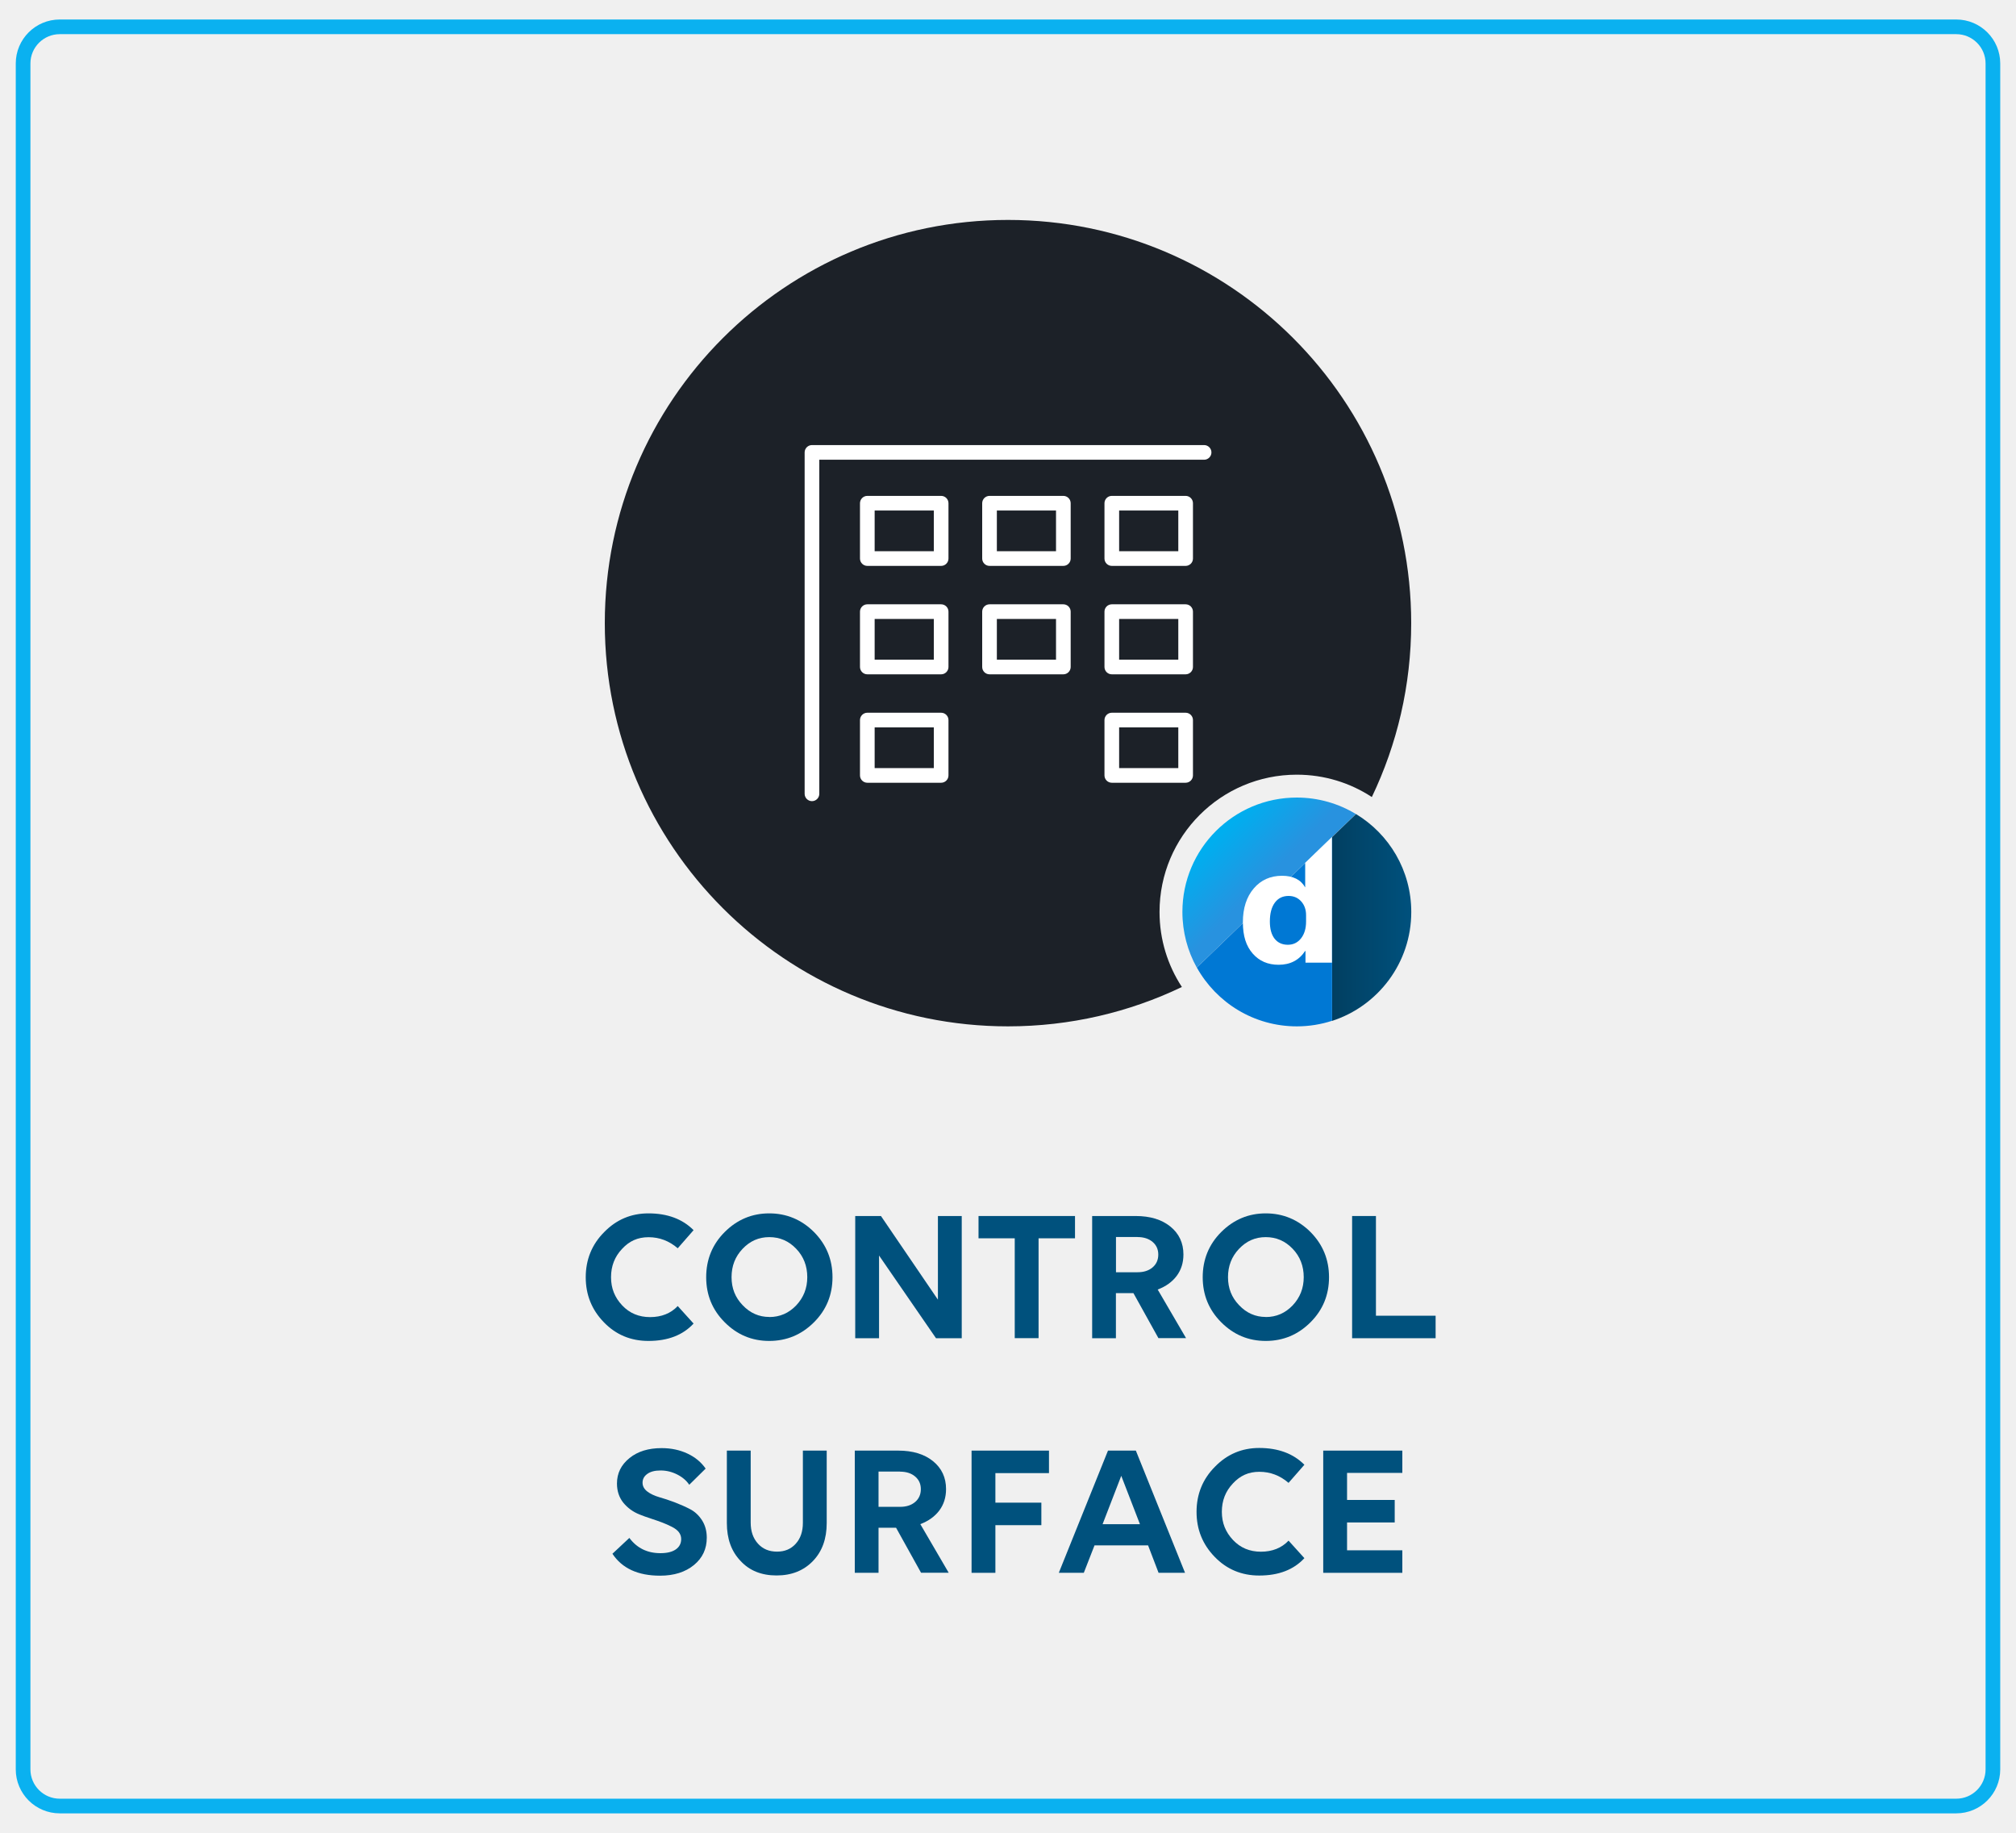
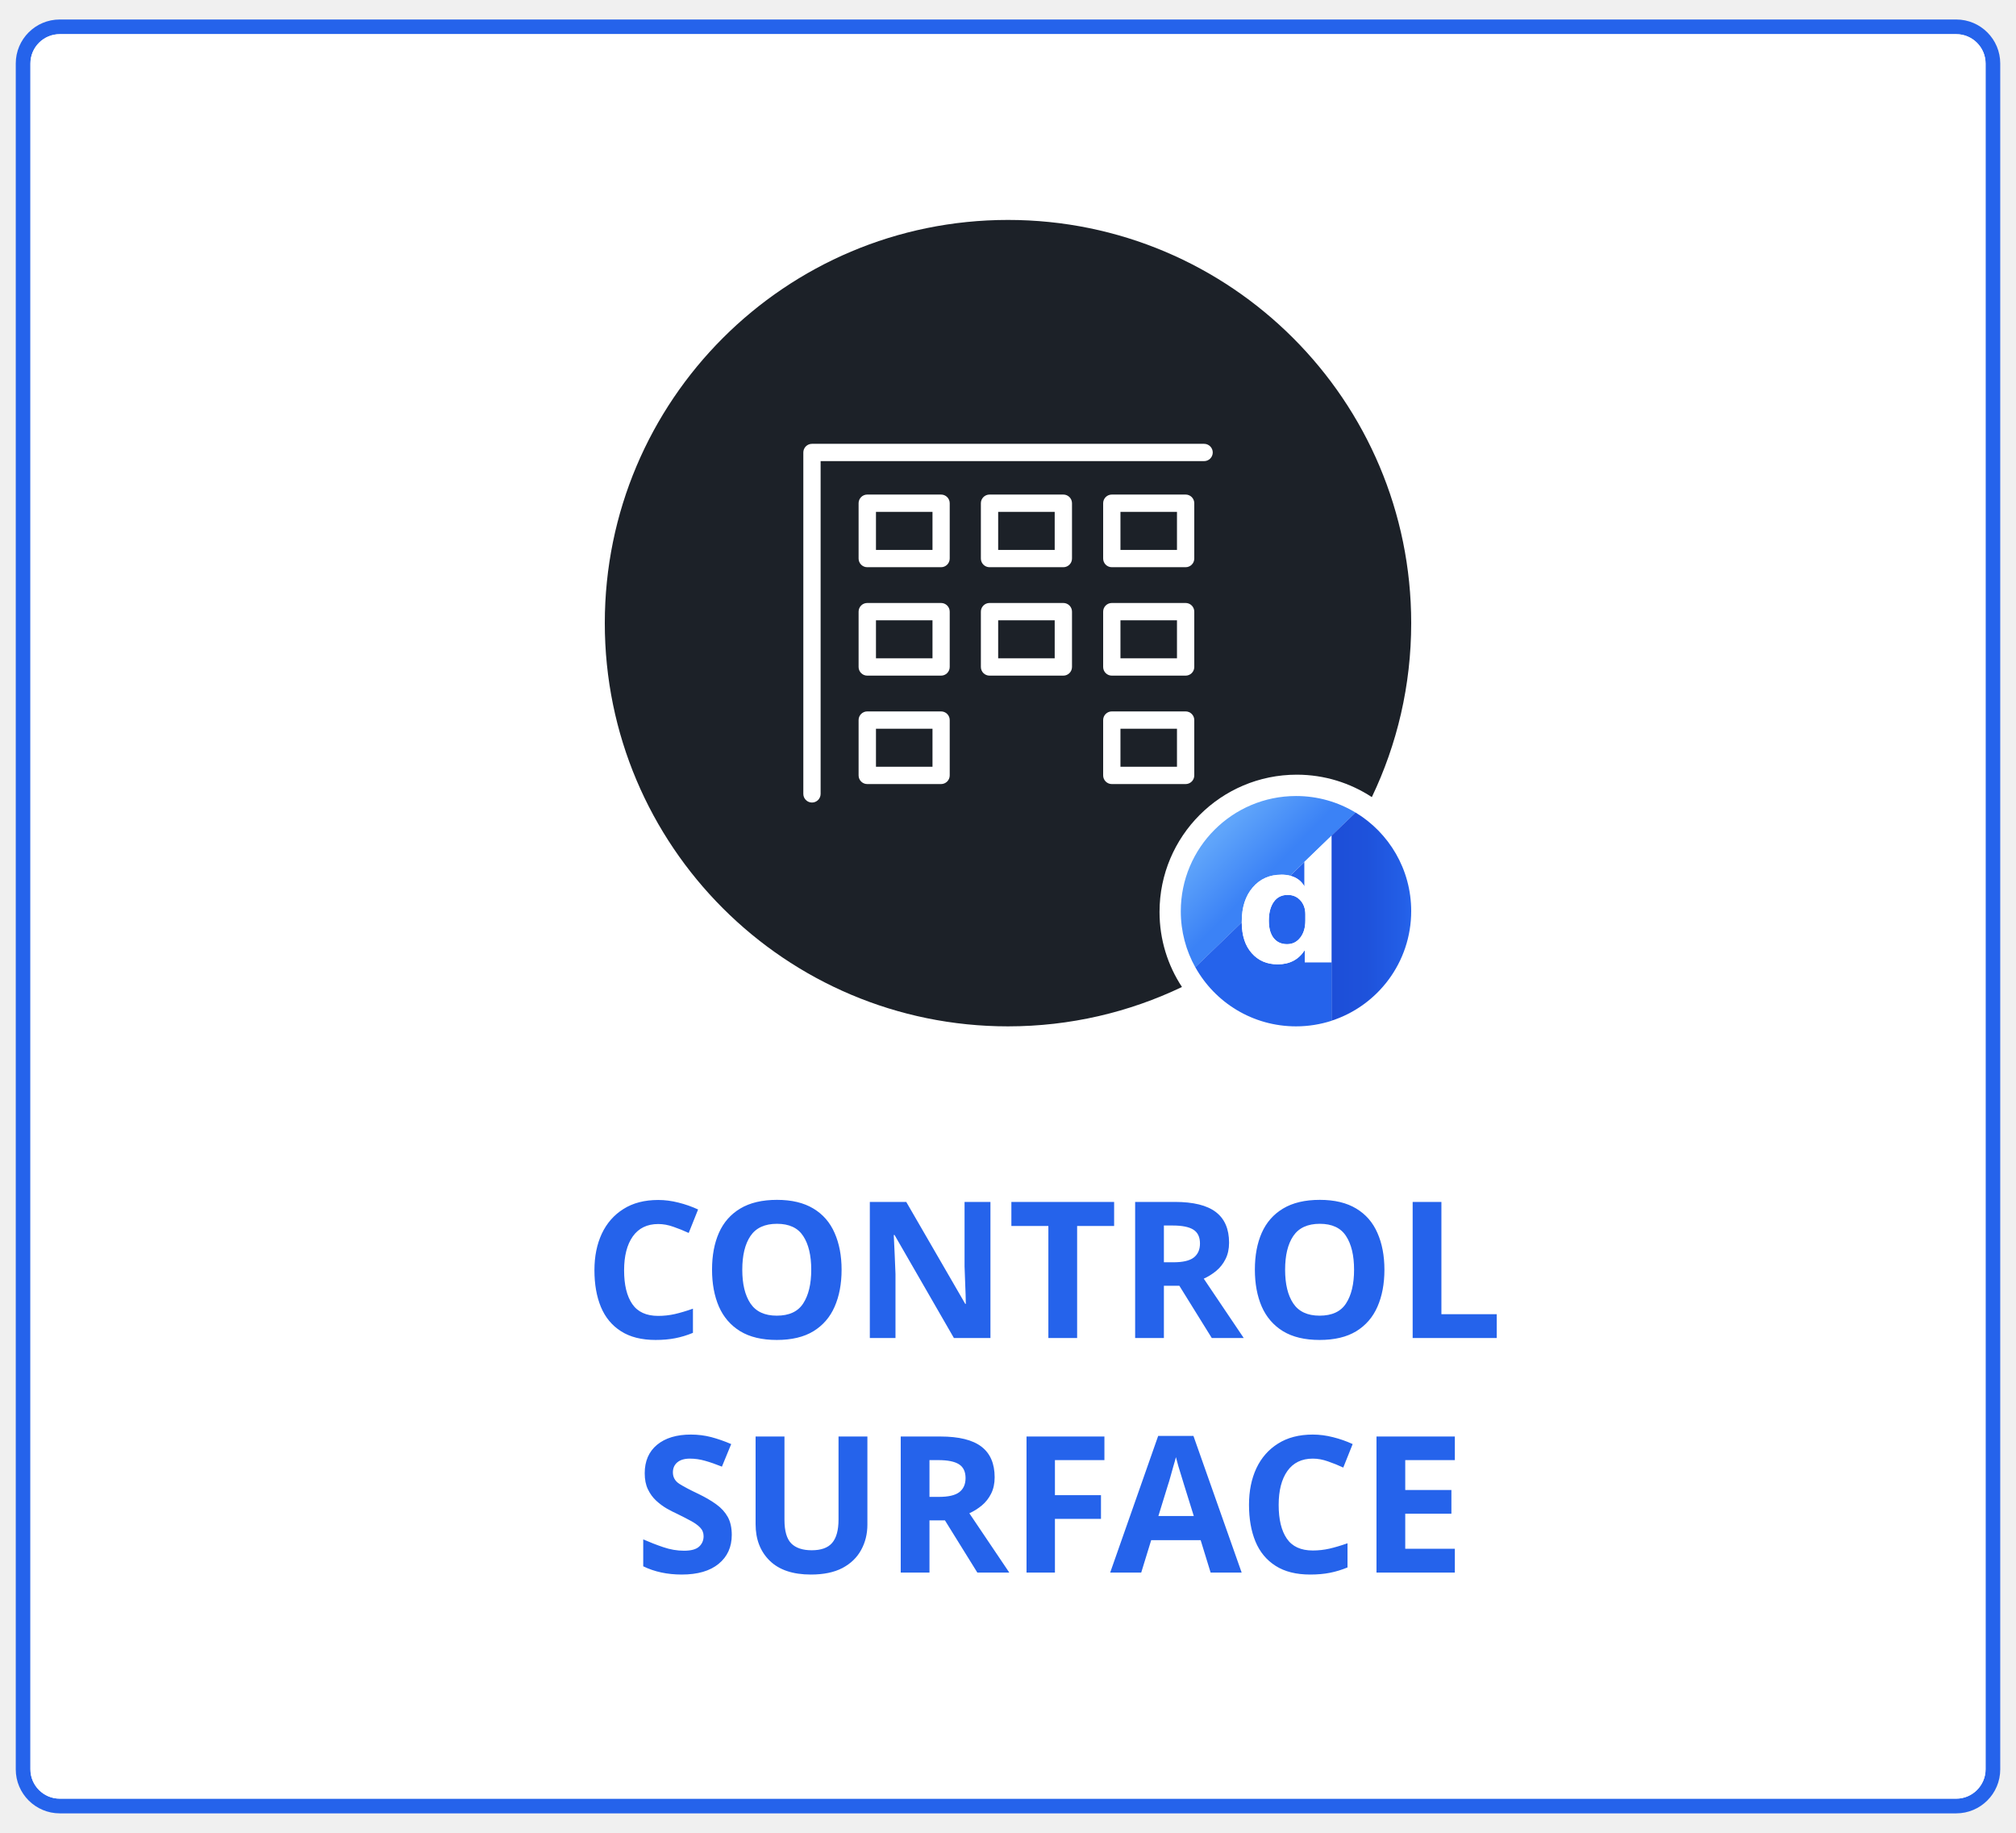
<svg xmlns="http://www.w3.org/2000/svg" id="Layer_1" data-name="Layer 1" viewBox="0 0 275 250">
  <defs>
    <style>
      .cls-1 {
+         fill: none;
+       }
+ 
+       .cls-2 {
+         fill: url(#linear-gradient-2);
+       }
+ 
+       .cls-3 {
+         fill: #1c2128;
+       }
+ 
+       .cls-4 {
        fill: url(#linear-gradient);
      }

-       .cls-1, .cls-2, .cls-3, .cls-4, .cls-5, .cls-6 {
-         stroke-width: 0px;
+       .cls-5, .cls-6 {
+         fill: #2563eb;
      }

      .cls-7 {
-         fill: none;
-         stroke: #0ab1f0;
-         stroke-linecap: round;
-         stroke-linejoin: round;
-         stroke-width: 2px;
-       }
- 
-       .cls-2 {
-         fill: #00517d;
-       }
- 
-       .cls-3 {
-         fill: #0078d4;
-       }
- 
-       .cls-4 {
-         fill: url(#linear-gradient-2);
-       }
- 
-       .cls-5 {
        fill: #fff;
      }

      .cls-6 {
-         fill: #1c2128;
+         font-family: SkylineSans-Black, 'SkylineSans Black';
+         font-size: 26px;
+         font-weight: 800;
      }
    </style>
-     <linearGradient id="linear-gradient" x1="166.4" y1="1251.83" x2="173.59" y2="1258.99" gradientTransform="translate(0 -1138)" gradientUnits="userSpaceOnUse">
-       <stop offset="0" stop-color="#00aeef" />
-       <stop offset=".86" stop-color="#2892df" />
+     <linearGradient id="linear-gradient" x1="166.22" y1="6483.36" x2="173.45" y2="6490.57" gradientTransform="translate(0 -6369.72)" gradientUnits="userSpaceOnUse">
+       <stop offset="0" stop-color="#60a5fa" />
+       <stop offset=".85" stop-color="#3b82f6" />
    </linearGradient>
-     <linearGradient id="linear-gradient-2" x1="181.71" y1="1263.14" x2="192.5" y2="1263.14" gradientTransform="translate(0 -1138)" gradientUnits="userSpaceOnUse">
-       <stop offset="0" stop-color="#013f61" />
-       <stop offset="1" stop-color="#00517d" />
+     <linearGradient id="linear-gradient-2" x1="181.63" y1="6494.75" x2="192.5" y2="6494.75" gradientTransform="translate(0 -6369.72)" gradientUnits="userSpaceOnUse">
+       <stop offset="0" stop-color="#1d4ed8" />
+       <stop offset=".44" stop-color="#1e52db" />
+       <stop offset=".88" stop-color="#235ee6" />
+       <stop offset="1" stop-color="#2563eb" />
    </linearGradient>
  </defs>
-   <g>
-     <path class="cls-2" d="M94.61,167.8l-2.16,2.47c-1.16-1-2.49-1.51-3.98-1.51s-2.63.53-3.61,1.59c-1.01,1.06-1.51,2.35-1.51,3.87s.51,2.77,1.53,3.85c1,1.06,2.27,1.59,3.8,1.59s2.82-.5,3.77-1.51l2.16,2.39c-1.46,1.58-3.51,2.37-6.16,2.37-2.41,0-4.44-.85-6.08-2.55-1.65-1.7-2.47-3.74-2.47-6.14s.84-4.48,2.52-6.16c1.66-1.7,3.67-2.55,6.03-2.55,2.58,0,4.64.76,6.16,2.29Z" />
-     <path class="cls-2" d="M98.85,168.06c1.7-1.7,3.73-2.55,6.08-2.55s4.41.85,6.11,2.55c1.68,1.7,2.52,3.75,2.52,6.16s-.84,4.46-2.52,6.14c-1.7,1.7-3.74,2.55-6.11,2.55s-4.39-.85-6.08-2.55c-1.68-1.68-2.52-3.73-2.52-6.14s.84-4.48,2.52-6.16ZM104.94,179.65c1.44,0,2.66-.53,3.67-1.59,1-1.06,1.51-2.34,1.51-3.85s-.5-2.82-1.51-3.87c-1.01-1.06-2.23-1.59-3.67-1.59s-2.63.53-3.64,1.59c-1.01,1.06-1.51,2.35-1.51,3.87s.5,2.77,1.51,3.82c1.02,1.08,2.24,1.61,3.64,1.61Z" />
-     <path class="cls-2" d="M131.19,182.54h-3.51l-7.77-11.28v11.28h-3.25v-16.67h3.51l7.77,11.41v-11.41h3.25v16.67Z" />
-     <path class="cls-2" d="M146.64,165.87v3.04h-4.97v13.62h-3.25v-13.62h-4.94v-3.04h13.16Z" />
-     <path class="cls-2" d="M152.23,182.54h-3.25v-16.67h5.93c1.98,0,3.55.48,4.73,1.43,1.2.97,1.79,2.25,1.79,3.82,0,1.13-.31,2.1-.92,2.92-.62.82-1.48,1.44-2.59,1.86l3.87,6.63h-3.77l-3.41-6.14h-2.39v6.14ZM155.17,168.73h-2.94v4.81h2.94c.85,0,1.53-.22,2.05-.66.52-.44.78-1.03.78-1.75s-.26-1.29-.78-1.73c-.52-.44-1.21-.66-2.05-.66Z" />
-     <path class="cls-2" d="M166.58,168.06c1.7-1.7,3.73-2.55,6.08-2.55s4.41.85,6.11,2.55c1.68,1.7,2.52,3.75,2.52,6.16s-.84,4.46-2.52,6.14c-1.7,1.7-3.74,2.55-6.11,2.55s-4.39-.85-6.08-2.55c-1.68-1.68-2.52-3.73-2.52-6.14s.84-4.48,2.52-6.16ZM172.66,179.65c1.44,0,2.66-.53,3.67-1.59,1-1.06,1.51-2.34,1.51-3.85s-.5-2.82-1.51-3.87c-1.01-1.06-2.23-1.59-3.67-1.59s-2.63.53-3.64,1.59c-1.01,1.06-1.51,2.35-1.51,3.87s.5,2.77,1.51,3.82c1.02,1.08,2.24,1.61,3.64,1.61Z" />
-     <path class="cls-2" d="M195.83,182.54h-11.39v-16.67h3.25v13.6h8.14v3.07Z" />
-     <path class="cls-2" d="M96.26,200.32l-2.24,2.21c-.38-.57-.93-1.04-1.64-1.4-.71-.36-1.46-.55-2.26-.55s-1.37.15-1.81.46-.66.71-.66,1.21c0,.47.22.87.65,1.2s.98.58,1.62.77c.65.18,1.35.42,2.11.7.75.29,1.46.6,2.11.94.65.34,1.19.84,1.62,1.51.43.67.65,1.46.65,2.38,0,1.53-.58,2.76-1.74,3.72-1.18.97-2.72,1.46-4.63,1.46-3.02,0-5.18-1-6.5-2.99l2.31-2.16c1.04,1.39,2.45,2.08,4.24,2.08.9,0,1.6-.17,2.09-.51s.74-.81.74-1.42c0-.35-.11-.66-.32-.94-.22-.28-.54-.52-.98-.74-.43-.22-.85-.4-1.26-.56-.41-.16-.93-.34-1.57-.55-.64-.21-1.15-.39-1.53-.55-.92-.36-1.66-.91-2.24-1.62-.57-.72-.86-1.59-.86-2.61,0-1.4.57-2.56,1.72-3.48,1.11-.9,2.57-1.35,4.37-1.35,1.3,0,2.48.25,3.54.75,1.06.5,1.88,1.19,2.47,2.05Z" />
-     <path class="cls-2" d="M99.15,207.75v-9.88h3.25v9.83c0,1.18.33,2.13.99,2.86.66.73,1.52,1.09,2.6,1.09s1.91-.36,2.56-1.08c.65-.72.97-1.67.97-2.85v-9.85h3.25v9.88c0,2.15-.62,3.87-1.87,5.17-1.27,1.32-2.92,1.98-4.97,1.98s-3.7-.66-4.91-1.98c-1.25-1.3-1.87-3.02-1.87-5.17Z" />
-     <path class="cls-2" d="M119.85,214.54h-3.25v-16.67h5.93c1.98,0,3.55.48,4.73,1.43,1.2.97,1.79,2.25,1.79,3.82,0,1.13-.31,2.1-.92,2.92-.62.82-1.48,1.44-2.59,1.86l3.87,6.63h-3.77l-3.41-6.14h-2.39v6.14ZM122.78,200.73h-2.94v4.81h2.94c.85,0,1.53-.22,2.05-.66.52-.44.78-1.03.78-1.75s-.26-1.29-.78-1.73c-.52-.44-1.21-.66-2.05-.66Z" />
-     <path class="cls-2" d="M135.78,214.54h-3.25v-16.67h10.56v3.07h-7.31v4.03h6.27v3.07h-6.27v6.5Z" />
-     <path class="cls-2" d="M161.65,214.54h-3.61l-1.43-3.74h-7.31l-1.46,3.74h-3.41l6.71-16.67h3.8l6.71,16.67ZM150.4,207.91h5.1l-2.55-6.6-2.55,6.6Z" />
-     <path class="cls-2" d="M177.93,199.8l-2.16,2.47c-1.16-1-2.49-1.51-3.98-1.51s-2.63.53-3.61,1.59c-1.01,1.06-1.51,2.35-1.51,3.87s.51,2.77,1.53,3.85c1,1.06,2.27,1.59,3.8,1.59s2.82-.5,3.77-1.51l2.16,2.39c-1.46,1.58-3.51,2.37-6.16,2.37-2.41,0-4.44-.85-6.08-2.55-1.65-1.7-2.47-3.74-2.47-6.14s.84-4.48,2.52-6.16c1.66-1.7,3.67-2.55,6.03-2.55,2.58,0,4.64.76,6.16,2.29Z" />
-     <path class="cls-2" d="M191.29,214.54h-10.79v-16.67h10.79v3.04h-7.54v3.69h6.5v3.07h-6.5v3.8h7.54v3.07Z" />
-   </g>
+   <path class="cls-5" d="M266.85,2.66H8.15c-3.31,0-6,2.69-6,6v232.69c0,3.31,2.69,6,6,6h258.7c3.31,0,6-2.69,6-6V8.66c0-3.31-2.69-6-6-6ZM270.85,241.34c0,2.2-1.8,4-4,4H8.15c-2.21,0-4-1.8-4-4V8.66c0-2.21,1.79-4,4-4h258.7c2.2,0,4,1.79,4,4v232.69Z" />
+   <path class="cls-7" d="M270.85,8.66v232.69c0,2.2-1.8,4-4,4H8.15c-2.21,0-4-1.8-4-4V8.66c0-2.21,1.79-4,4-4h258.7c2.2,0,4,1.79,4,4Z" />
+   <text class="cls-6" transform="translate(79.57 182.51)">
+     <tspan x="0" y="0">CONTROL</tspan>
+     <tspan x=".21" y="32" xml:space="preserve"> SURFACE</tspan>
+   </text>
  <g>
    <g>
-       <path class="cls-6" d="M192.5,85c0,8.5-1.93,16.54-5.37,23.72-2.94-1.93-6.46-3.05-10.24-3.05-10.34,0-18.72,8.39-18.72,18.72,0,3.78,1.12,7.29,3.05,10.24-7.18,3.44-15.23,5.37-23.72,5.37-30.37,0-55-24.62-55-55s24.63-55,55-55,55,24.62,55,55Z" />
+       <path class="cls-3" d="M192.5,85c0,8.5-1.93,16.55-5.37,23.73-2.94-1.93-6.46-3.06-10.24-3.06-10.34,0-18.72,8.39-18.72,18.72,0,3.78,1.12,7.29,3.06,10.24-7.19,3.44-15.24,5.37-23.73,5.37-30.38,0-55-24.62-55-55s24.62-55,55-55,55,24.62,55,55Z" />
      <g>
-         <path class="cls-5" d="M110.76,109.28c-.55,0-1-.45-1-1v-46.57c0-.55.45-1,1-1h53.49c.55,0,1,.45,1,1s-.45,1-1,1h-52.49v45.57c0,.55-.45,1-1,1Z" />
-         <g>
-           <path class="cls-5" d="M128.38,77.19h-10.07c-.55,0-1-.45-1-1v-7.55c0-.55.45-1,1-1h10.07c.55,0,1,.45,1,1v7.55c0,.55-.45,1-1,1ZM119.31,75.19h8.07v-5.55h-8.07v5.55Z" />
-           <path class="cls-5" d="M145.05,77.19h-10.07c-.55,0-1-.45-1-1v-7.55c0-.55.45-1,1-1h10.07c.55,0,1,.45,1,1v7.55c0,.55-.45,1-1,1ZM135.98,75.19h8.07v-5.55h-8.07v5.55Z" />
-           <path class="cls-5" d="M161.73,77.19h-10.07c-.55,0-1-.45-1-1v-7.55c0-.55.45-1,1-1h10.07c.55,0,1,.45,1,1v7.55c0,.55-.45,1-1,1ZM152.66,75.19h8.07v-5.55h-8.07v5.55Z" />
-         </g>
-         <g>
-           <path class="cls-5" d="M128.38,91.98h-10.07c-.55,0-1-.45-1-1v-7.55c0-.55.45-1,1-1h10.07c.55,0,1,.45,1,1v7.55c0,.55-.45,1-1,1ZM119.31,89.98h8.07v-5.55h-8.07v5.55Z" />
-           <path class="cls-5" d="M145.05,91.98h-10.07c-.55,0-1-.45-1-1v-7.55c0-.55.45-1,1-1h10.07c.55,0,1,.45,1,1v7.55c0,.55-.45,1-1,1ZM135.98,89.98h8.07v-5.55h-8.07v5.55Z" />
-           <path class="cls-5" d="M161.73,91.98h-10.07c-.55,0-1-.45-1-1v-7.55c0-.55.45-1,1-1h10.07c.55,0,1,.45,1,1v7.55c0,.55-.45,1-1,1ZM152.66,89.98h8.07v-5.55h-8.07v5.55Z" />
-         </g>
-         <g>
-           <path class="cls-5" d="M128.38,106.77h-10.07c-.55,0-1-.45-1-1v-7.55c0-.55.45-1,1-1h10.07c.55,0,1,.45,1,1v7.55c0,.55-.45,1-1,1ZM119.31,104.77h8.07v-5.55h-8.07v5.55Z" />
-           <path class="cls-5" d="M161.73,106.77h-10.07c-.55,0-1-.45-1-1v-7.55c0-.55.45-1,1-1h10.07c.55,0,1,.45,1,1v7.55c0,.55-.45,1-1,1ZM152.66,104.77h8.07v-5.55h-8.07v5.55Z" />
-         </g>
+         <path class="cls-7" d="M164.25,60.54h-53.49c-.65,0-1.18.53-1.18,1.18v46.57c0,.65.53,1.18,1.18,1.18s1.18-.53,1.18-1.18v-45.39h52.31c.65,0,1.18-.53,1.18-1.18s-.53-1.18-1.18-1.18Z" />
+         <path class="cls-7" d="M128.37,67.46h-10.07c-.65,0-1.18.53-1.18,1.18v7.55c0,.65.53,1.18,1.18,1.18h10.07c.65,0,1.18-.53,1.18-1.18v-7.55c0-.65-.53-1.18-1.18-1.18ZM127.2,75.01h-7.71v-5.19h7.71v5.19Z" />
+         <path class="cls-7" d="M145.05,67.46h-10.07c-.65,0-1.18.53-1.18,1.18v7.55c0,.65.53,1.18,1.18,1.18h10.07c.65,0,1.18-.53,1.18-1.18v-7.55c0-.65-.53-1.18-1.18-1.18ZM143.87,75.01h-7.71v-5.19h7.71v5.19Z" />
+         <path class="cls-7" d="M161.73,67.46h-10.07c-.65,0-1.18.53-1.18,1.18v7.55c0,.65.53,1.18,1.18,1.18h10.07c.65,0,1.18-.53,1.18-1.18v-7.55c0-.65-.53-1.18-1.18-1.18ZM160.55,75.01h-7.71v-5.19h7.71v5.19Z" />
+         <path class="cls-7" d="M128.37,82.25h-10.07c-.65,0-1.18.53-1.18,1.18v7.55c0,.65.53,1.18,1.18,1.18h10.07c.65,0,1.18-.53,1.18-1.18v-7.55c0-.65-.53-1.18-1.18-1.18ZM127.2,89.8h-7.71v-5.19h7.71v5.19Z" />
+         <path class="cls-7" d="M145.05,82.25h-10.07c-.65,0-1.18.53-1.18,1.18v7.55c0,.65.53,1.18,1.18,1.18h10.07c.65,0,1.18-.53,1.18-1.18v-7.55c0-.65-.53-1.18-1.18-1.18ZM143.87,89.8h-7.71v-5.19h7.71v5.19Z" />
+         <path class="cls-7" d="M161.73,82.25h-10.07c-.65,0-1.18.53-1.18,1.18v7.55c0,.65.53,1.18,1.18,1.18h10.07c.65,0,1.18-.53,1.18-1.18v-7.55c0-.65-.53-1.18-1.18-1.18ZM160.55,89.8h-7.71v-5.19h7.71v5.19Z" />
+         <path class="cls-7" d="M128.37,97.04h-10.07c-.65,0-1.18.53-1.18,1.18v7.55c0,.65.53,1.18,1.18,1.18h10.07c.65,0,1.18-.53,1.18-1.18v-7.55c0-.65-.53-1.18-1.18-1.18ZM127.2,104.59h-7.71v-5.19h7.71v5.19Z" />
+         <path class="cls-7" d="M161.73,97.04h-10.07c-.65,0-1.18.53-1.18,1.18v7.55c0,.65.53,1.18,1.18,1.18h10.07c.65,0,1.18-.53,1.18-1.18v-7.55c0-.65-.53-1.18-1.18-1.18ZM160.55,104.59h-7.71v-5.19h7.71v5.19Z" />
      </g>
    </g>
    <g>
-       <path class="cls-1" d="M184.96,111.04c-2.35-1.42-5.11-2.25-8.07-2.25-8.62,0-15.6,6.99-15.6,15.6,0,2.75.71,5.34,1.96,7.59l21.7-20.94Z" />
-       <path class="cls-4" d="M181.71,114.18l3.26-3.14c4.52,2.73,7.54,7.69,7.54,13.36,0,6.94-4.53,12.82-10.79,14.85v-25.06Z" />
-       <path class="cls-3" d="M181.71,114.18l-18.45,17.8c2.67,4.78,7.77,8.02,13.64,8.02,1.68,0,3.3-.27,4.81-.76v-25.06Z" />
-       <path class="cls-5" d="M178.04,117.72v3.33h0c-.59-1.06-1.65-1.59-3.16-1.59-1.59,0-2.88.58-3.86,1.73-.98,1.15-1.48,2.69-1.48,4.6s.45,3.26,1.34,4.28c.89,1.02,2.07,1.53,3.53,1.53,1.59,0,2.8-.63,3.62-1.88h.05v1.59h3.61v-17.14l-3.67,3.54h0ZM178.16,125.69c0,.96-.23,1.73-.69,2.31-.46.58-1.06.87-1.79.87-.77,0-1.37-.27-1.81-.82-.43-.55-.65-1.33-.65-2.35,0-1.09.22-1.94.67-2.56.45-.62,1.08-.93,1.88-.93.71,0,1.28.25,1.73.75.44.5.66,1.12.66,1.88v.87Z" />
+       <circle class="cls-7" cx="176.69" cy="124.2" r="11.9" />
+       <g>
+         <polygon class="cls-1" points="175.98 119.45 181.63 114 184.91 110.83 175.98 119.45 175.98 119.45" />
+         <polygon class="cls-1" points="169.39 125.81 163.05 131.92 169.39 125.81 169.39 125.81" />
+         <path class="cls-4" d="M169.39,125.69c0-1.93.49-3.47,1.49-4.63.99-1.16,2.29-1.74,3.89-1.74.44,0,.85.05,1.21.14l8.93-8.62c-2.37-1.44-5.15-2.26-8.12-2.26-8.68,0-15.72,7.04-15.72,15.72,0,2.77.72,5.38,1.98,7.64l6.34-6.12v-.12Z" />
+         <path class="cls-2" d="M184.91,110.83l-3.28,3.16h0v17.26h0v7.98c6.31-2.04,10.87-7.97,10.87-14.95,0-5.71-3.04-10.7-7.59-13.45Z" />
+         <path class="cls-5" d="M175.65,122.07c-.81,0-1.44.31-1.89.94-.45.63-.68,1.49-.68,2.58,0,1.02.22,1.81.66,2.37.44.55,1.04.83,1.82.83s1.34-.29,1.8-.88.7-1.36.7-2.32v-.88c0-.76-.22-1.39-.67-1.89-.45-.5-1.02-.75-1.74-.75h0Z" />
+         <path class="cls-5" d="M177.99,131.26v-1.61h-.04c-.83,1.26-2.05,1.89-3.65,1.89-1.47,0-2.66-.51-3.56-1.54-.88-1.01-1.33-2.33-1.35-4.19l-6.34,6.12c2.68,4.82,7.83,8.07,13.74,8.07,1.69,0,3.32-.27,4.85-.76h0v-7.98h-3.64Z" />
+         <path class="cls-5" d="M177.95,120.93h0v-3.37h0l3.69-3.56h0l-5.65,5.46c.89.22,1.54.71,1.97,1.48h0Z" />
+         <polygon class="cls-7" points="175.98 119.45 169.39 125.81 169.39 125.81 175.98 119.45 175.98 119.45" />
+         <path class="cls-7" d="M174.77,119.31c-1.6,0-2.9.58-3.89,1.74s-1.49,2.71-1.49,4.63v.12l6.59-6.36c-.36-.09-.77-.14-1.21-.14h0Z" />
+         <path class="cls-7" d="M177.94,117.56v3.36h0c-.42-.75-1.08-1.24-1.97-1.47l-6.59,6.36c.02,1.86.47,3.18,1.35,4.19.9,1.03,2.08,1.54,3.56,1.54,1.6,0,2.82-.63,3.65-1.89h.04v1.61h3.64v-17.26l-3.69,3.56h0ZM178.06,125.59c0,.96-.23,1.74-.7,2.32-.47.58-1.06.88-1.8.88-.77,0-1.38-.28-1.82-.83s-.66-1.34-.66-2.37c0-1.09.23-1.95.68-2.58.45-.63,1.08-.94,1.89-.94.71,0,1.29.25,1.74.75.45.5.67,1.13.67,1.89v.88h0Z" />
+       </g>
    </g>
  </g>
-   <rect class="cls-7" x="3.15" y="3.66" width="268.7" height="242.69" rx="5" ry="5" />
</svg>
